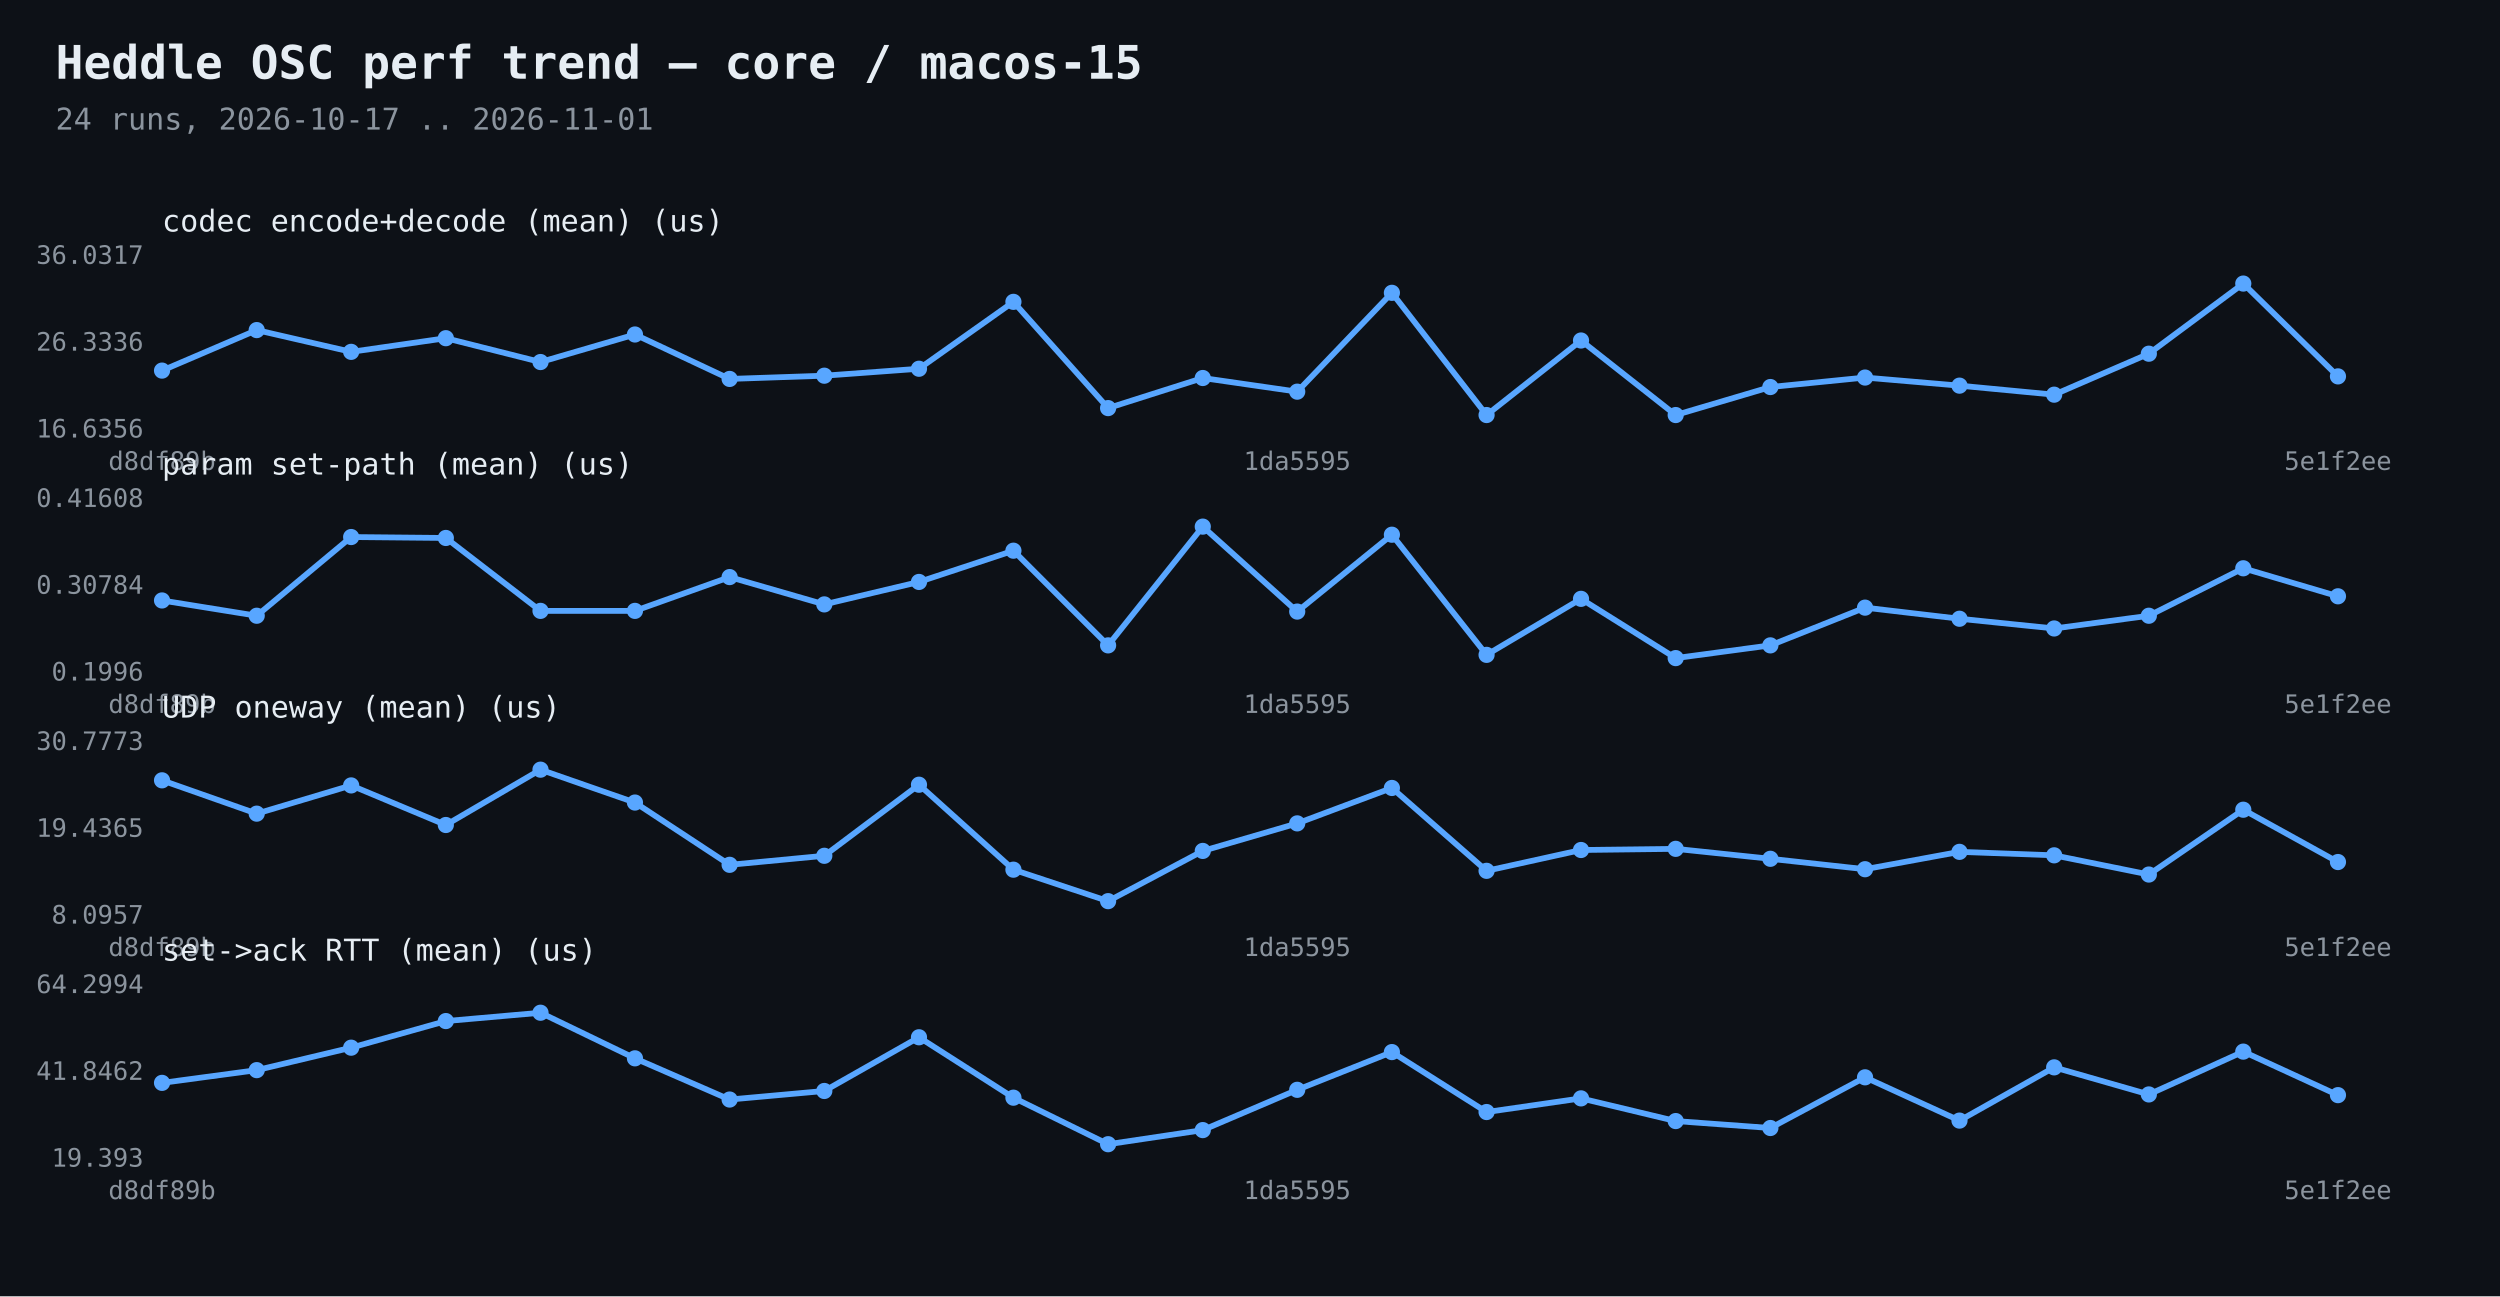
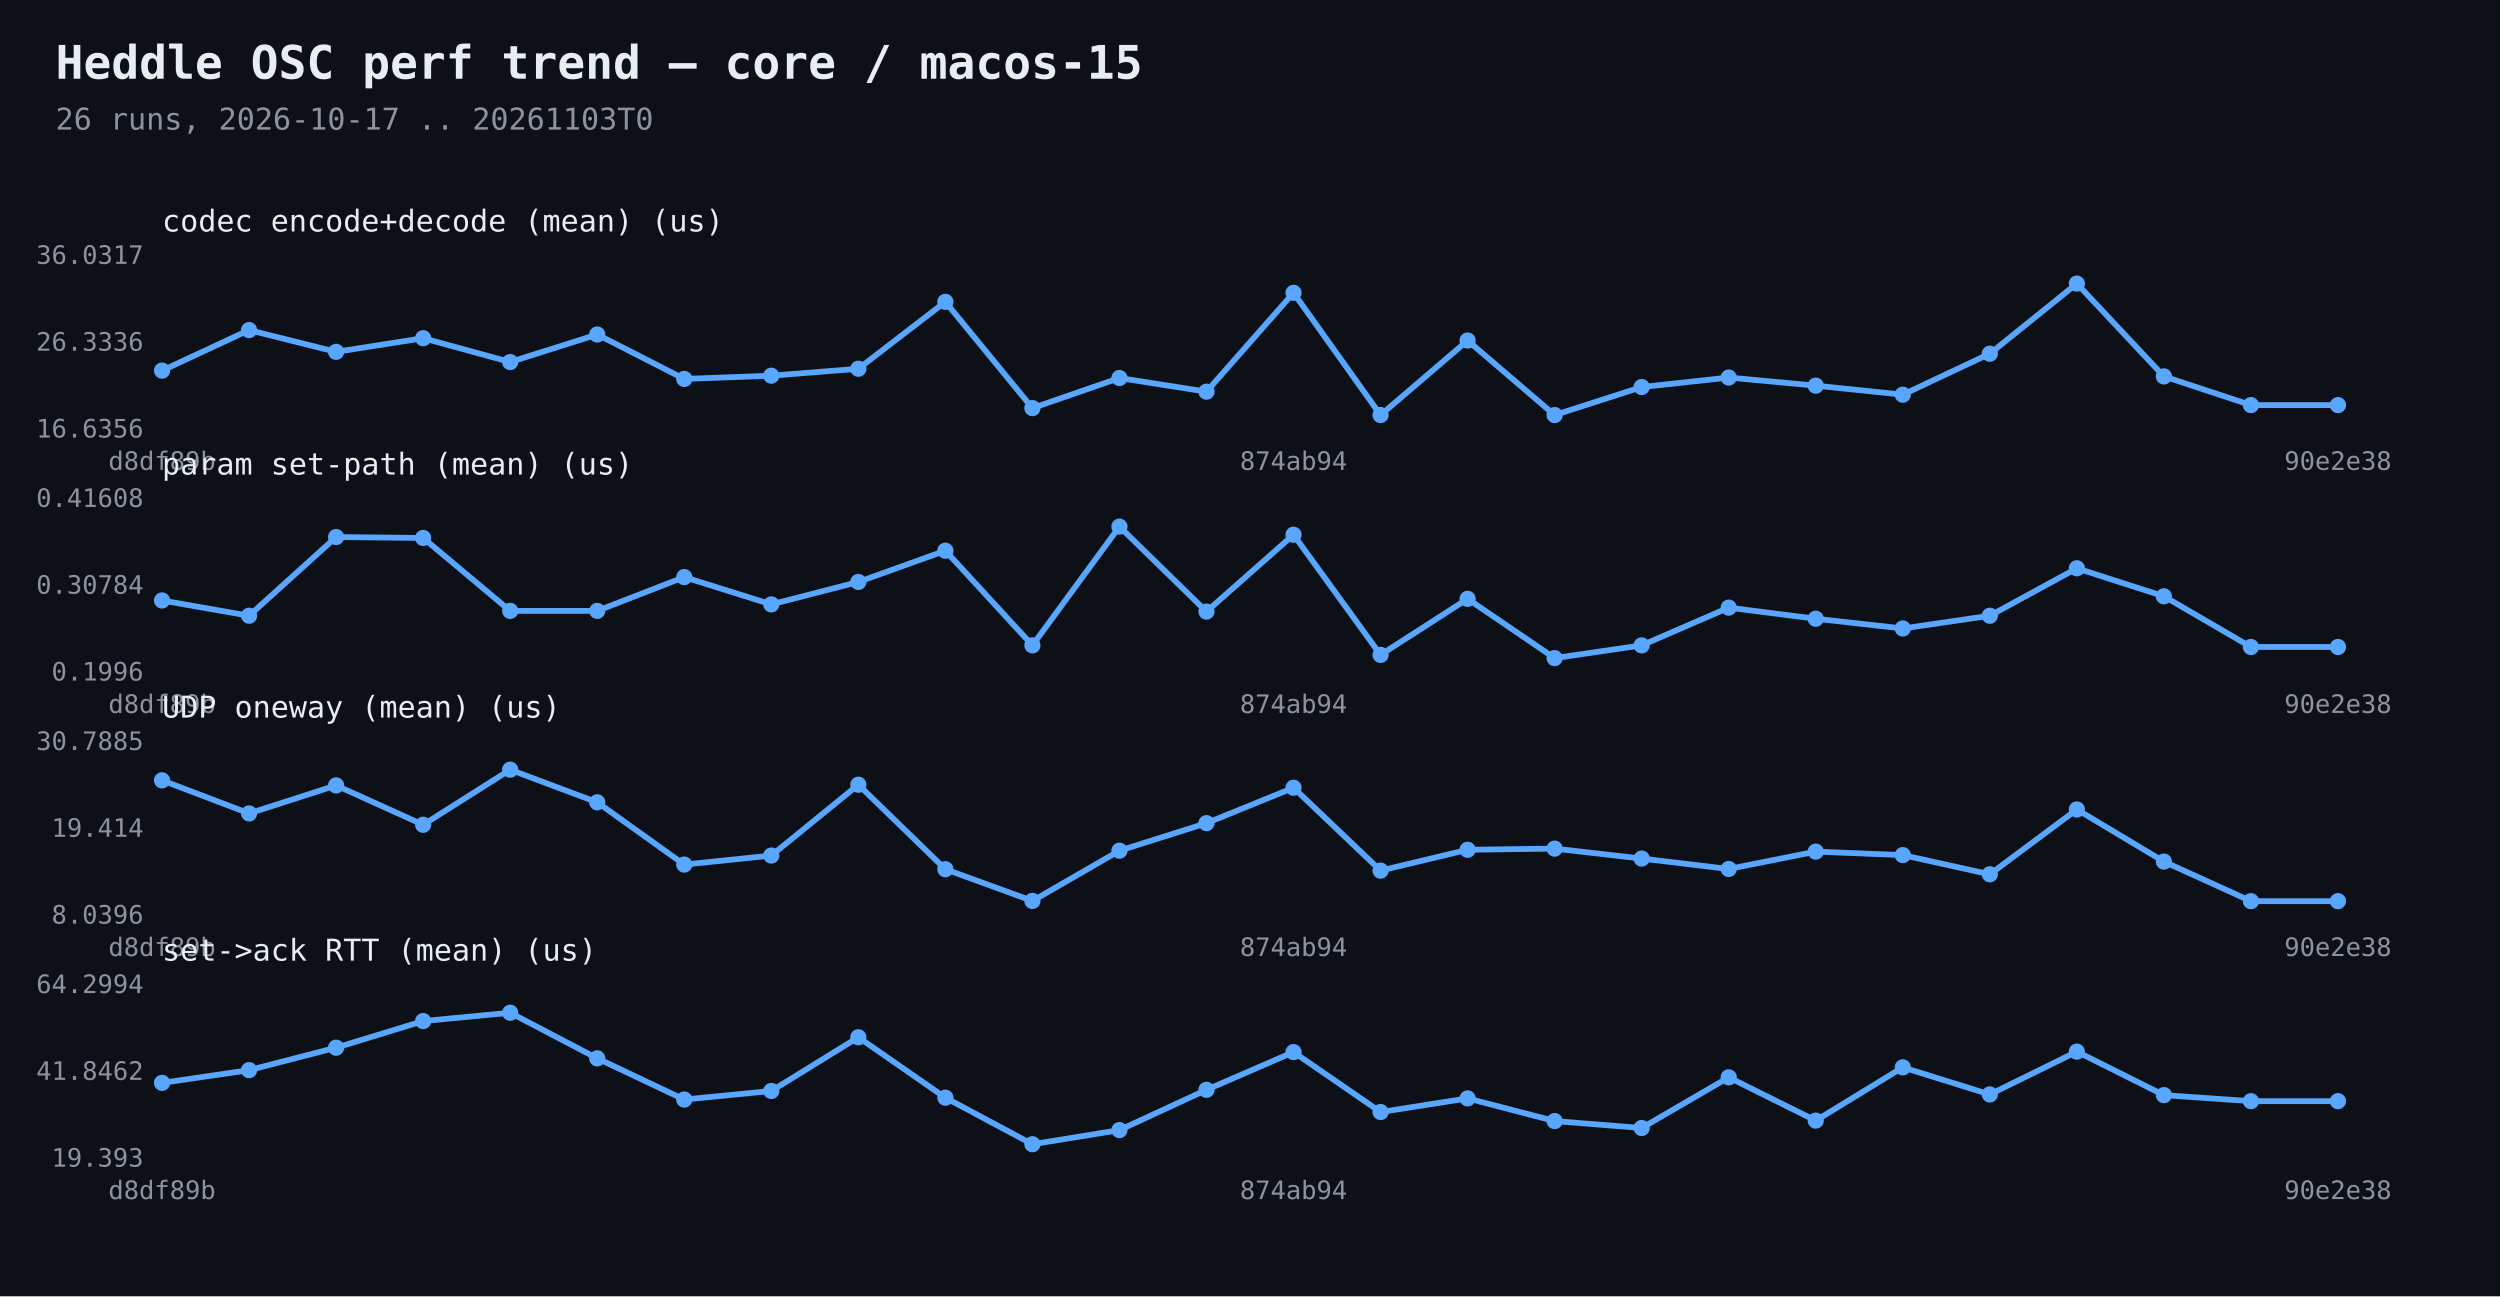
<svg xmlns="http://www.w3.org/2000/svg" width="1080" height="560" viewBox="0 0 1080 560">
  <rect width="1080" height="560" fill="#0d1117" />
  <text x="24" y="34" fill="#e6edf3" font-family="Consolas,monospace" font-size="20" font-weight="bold">Heddle OSC perf trend — core / macos-15</text>
-   <text x="24" y="56" fill="#8b949e" font-family="Consolas,monospace" font-size="13">24 runs, 2026-10-17 .. 2026-11-01</text>
-   <polyline points="70.0,160.1 110.9,142.6 151.7,152.0 192.6,146.1 233.5,156.4 274.3,144.5 315.2,163.7 356.1,162.3 397.0,159.3 437.8,130.4 478.7,176.3 519.6,163.3 560.4,169.2 601.3,126.5 642.2,179.3 683.0,147.1 723.9,179.3 764.8,167.2 805.7,163.1 846.5,166.6 887.4,170.5 928.3,152.8 969.1,122.5 1010.0,162.6" fill="none" stroke="#58a6ff" stroke-width="2.5" />
+   <text x="24" y="56" fill="#8b949e" font-family="Consolas,monospace" font-size="13">26 runs, 2026-10-17 .. 20261103T0</text>
+   <polyline points="70.0,160.1 107.6,142.6 145.2,152.0 182.8,146.1 220.4,156.4 258.0,144.5 295.6,163.7 333.2,162.3 370.8,159.3 408.4,130.4 446.0,176.3 483.6,163.3 521.2,169.2 558.8,126.5 596.4,179.3 634.0,147.1 671.6,179.3 709.2,167.2 746.8,163.1 784.4,166.6 822.0,170.5 859.6,152.8 897.2,122.5 934.8,162.6 972.4,175.0 1010.0,175.0" fill="none" stroke="#58a6ff" stroke-width="2.5" />
  <circle cx="70.0" cy="160.1" r="3.5" fill="#58a6ff" />
-   <circle cx="110.9" cy="142.6" r="3.5" fill="#58a6ff" />
-   <circle cx="151.7" cy="152.0" r="3.5" fill="#58a6ff" />
-   <circle cx="192.6" cy="146.1" r="3.5" fill="#58a6ff" />
-   <circle cx="233.5" cy="156.4" r="3.5" fill="#58a6ff" />
-   <circle cx="274.3" cy="144.5" r="3.5" fill="#58a6ff" />
-   <circle cx="315.2" cy="163.7" r="3.5" fill="#58a6ff" />
-   <circle cx="356.1" cy="162.3" r="3.5" fill="#58a6ff" />
-   <circle cx="397.0" cy="159.3" r="3.5" fill="#58a6ff" />
-   <circle cx="437.8" cy="130.4" r="3.5" fill="#58a6ff" />
-   <circle cx="478.7" cy="176.3" r="3.5" fill="#58a6ff" />
-   <circle cx="519.6" cy="163.3" r="3.5" fill="#58a6ff" />
-   <circle cx="560.4" cy="169.2" r="3.5" fill="#58a6ff" />
-   <circle cx="601.3" cy="126.5" r="3.5" fill="#58a6ff" />
-   <circle cx="642.2" cy="179.3" r="3.5" fill="#58a6ff" />
-   <circle cx="683.0" cy="147.1" r="3.5" fill="#58a6ff" />
-   <circle cx="723.9" cy="179.3" r="3.5" fill="#58a6ff" />
-   <circle cx="764.8" cy="167.2" r="3.5" fill="#58a6ff" />
-   <circle cx="805.7" cy="163.1" r="3.5" fill="#58a6ff" />
-   <circle cx="846.5" cy="166.6" r="3.5" fill="#58a6ff" />
-   <circle cx="887.4" cy="170.5" r="3.5" fill="#58a6ff" />
-   <circle cx="928.3" cy="152.8" r="3.5" fill="#58a6ff" />
-   <circle cx="969.1" cy="122.5" r="3.5" fill="#58a6ff" />
-   <circle cx="1010.0" cy="162.6" r="3.5" fill="#58a6ff" />
+   <circle cx="107.6" cy="142.6" r="3.5" fill="#58a6ff" />
+   <circle cx="145.2" cy="152.0" r="3.5" fill="#58a6ff" />
+   <circle cx="182.8" cy="146.1" r="3.5" fill="#58a6ff" />
+   <circle cx="220.4" cy="156.4" r="3.5" fill="#58a6ff" />
+   <circle cx="258.0" cy="144.5" r="3.5" fill="#58a6ff" />
+   <circle cx="295.6" cy="163.7" r="3.5" fill="#58a6ff" />
+   <circle cx="333.2" cy="162.3" r="3.5" fill="#58a6ff" />
+   <circle cx="370.8" cy="159.3" r="3.5" fill="#58a6ff" />
+   <circle cx="408.4" cy="130.4" r="3.5" fill="#58a6ff" />
+   <circle cx="446.0" cy="176.3" r="3.5" fill="#58a6ff" />
+   <circle cx="483.6" cy="163.3" r="3.5" fill="#58a6ff" />
+   <circle cx="521.2" cy="169.2" r="3.5" fill="#58a6ff" />
+   <circle cx="558.8" cy="126.5" r="3.5" fill="#58a6ff" />
+   <circle cx="596.4" cy="179.3" r="3.5" fill="#58a6ff" />
+   <circle cx="634.0" cy="147.1" r="3.5" fill="#58a6ff" />
+   <circle cx="671.6" cy="179.3" r="3.5" fill="#58a6ff" />
+   <circle cx="709.2" cy="167.2" r="3.5" fill="#58a6ff" />
+   <circle cx="746.8" cy="163.1" r="3.5" fill="#58a6ff" />
+   <circle cx="784.4" cy="166.6" r="3.5" fill="#58a6ff" />
+   <circle cx="822.0" cy="170.5" r="3.5" fill="#58a6ff" />
+   <circle cx="859.6" cy="152.8" r="3.5" fill="#58a6ff" />
+   <circle cx="897.2" cy="122.5" r="3.5" fill="#58a6ff" />
+   <circle cx="934.8" cy="162.6" r="3.5" fill="#58a6ff" />
+   <circle cx="972.4" cy="175.0" r="3.5" fill="#58a6ff" />
+   <circle cx="1010.0" cy="175.0" r="3.5" fill="#58a6ff" />
  <text x="62" y="189.0" fill="#8b949e" font-family="Consolas,monospace" font-size="11" text-anchor="end">16.6356</text>
  <text x="62" y="151.5" fill="#8b949e" font-family="Consolas,monospace" font-size="11" text-anchor="end">26.3336</text>
  <text x="62" y="114.0" fill="#8b949e" font-family="Consolas,monospace" font-size="11" text-anchor="end">36.0317</text>
  <text x="70.0" y="203" fill="#8b949e" font-family="Consolas,monospace" font-size="11" text-anchor="middle">d8df89b</text>
-   <text x="560.4" y="203" fill="#8b949e" font-family="Consolas,monospace" font-size="11" text-anchor="middle">1da5595</text>
-   <text x="1010.0" y="203" fill="#8b949e" font-family="Consolas,monospace" font-size="11" text-anchor="middle">5e1f2ee</text>
+   <text x="558.8" y="203" fill="#8b949e" font-family="Consolas,monospace" font-size="11" text-anchor="middle">874ab94</text>
+   <text x="1010.0" y="203" fill="#8b949e" font-family="Consolas,monospace" font-size="11" text-anchor="middle">90e2e38</text>
  <text x="70" y="100" fill="#e6edf3" font-family="Consolas,monospace" font-size="13">codec encode+decode (mean)  (us)</text>
-   <polyline points="70.0,259.4 110.9,266.0 151.7,232.0 192.6,232.4 233.5,263.9 274.3,263.9 315.2,249.3 356.1,261.1 397.0,251.4 437.8,237.9 478.7,278.8 519.6,227.5 560.4,264.2 601.3,231.0 642.2,282.9 683.0,258.7 723.9,284.3 764.8,278.8 805.7,262.5 846.5,267.3 887.4,271.5 928.3,266.0 969.1,245.5 1010.0,257.6" fill="none" stroke="#58a6ff" stroke-width="2.5" />
+   <polyline points="70.0,259.4 107.6,266.0 145.2,232.0 182.8,232.4 220.4,263.9 258.0,263.9 295.6,249.3 333.2,261.1 370.8,251.4 408.4,237.9 446.0,278.8 483.6,227.5 521.2,264.2 558.8,231.0 596.4,282.9 634.0,258.7 671.6,284.3 709.2,278.8 746.8,262.5 784.4,267.3 822.0,271.5 859.6,266.0 897.2,245.5 934.8,257.6 972.4,279.5 1010.0,279.5" fill="none" stroke="#58a6ff" stroke-width="2.5" />
  <circle cx="70.0" cy="259.4" r="3.5" fill="#58a6ff" />
-   <circle cx="110.9" cy="266.0" r="3.5" fill="#58a6ff" />
-   <circle cx="151.7" cy="232.0" r="3.5" fill="#58a6ff" />
-   <circle cx="192.6" cy="232.4" r="3.5" fill="#58a6ff" />
-   <circle cx="233.5" cy="263.9" r="3.5" fill="#58a6ff" />
-   <circle cx="274.3" cy="263.9" r="3.5" fill="#58a6ff" />
-   <circle cx="315.2" cy="249.3" r="3.5" fill="#58a6ff" />
-   <circle cx="356.1" cy="261.1" r="3.5" fill="#58a6ff" />
-   <circle cx="397.0" cy="251.4" r="3.5" fill="#58a6ff" />
-   <circle cx="437.8" cy="237.9" r="3.5" fill="#58a6ff" />
-   <circle cx="478.7" cy="278.8" r="3.5" fill="#58a6ff" />
-   <circle cx="519.6" cy="227.5" r="3.5" fill="#58a6ff" />
-   <circle cx="560.4" cy="264.2" r="3.5" fill="#58a6ff" />
-   <circle cx="601.3" cy="231.0" r="3.5" fill="#58a6ff" />
-   <circle cx="642.2" cy="282.9" r="3.5" fill="#58a6ff" />
-   <circle cx="683.0" cy="258.7" r="3.5" fill="#58a6ff" />
-   <circle cx="723.9" cy="284.3" r="3.5" fill="#58a6ff" />
-   <circle cx="764.8" cy="278.8" r="3.5" fill="#58a6ff" />
-   <circle cx="805.7" cy="262.5" r="3.5" fill="#58a6ff" />
-   <circle cx="846.5" cy="267.3" r="3.5" fill="#58a6ff" />
-   <circle cx="887.4" cy="271.5" r="3.5" fill="#58a6ff" />
-   <circle cx="928.3" cy="266.0" r="3.5" fill="#58a6ff" />
-   <circle cx="969.1" cy="245.5" r="3.5" fill="#58a6ff" />
-   <circle cx="1010.0" cy="257.6" r="3.5" fill="#58a6ff" />
+   <circle cx="107.6" cy="266.0" r="3.5" fill="#58a6ff" />
+   <circle cx="145.2" cy="232.0" r="3.5" fill="#58a6ff" />
+   <circle cx="182.8" cy="232.4" r="3.5" fill="#58a6ff" />
+   <circle cx="220.4" cy="263.9" r="3.5" fill="#58a6ff" />
+   <circle cx="258.0" cy="263.9" r="3.5" fill="#58a6ff" />
+   <circle cx="295.6" cy="249.3" r="3.5" fill="#58a6ff" />
+   <circle cx="333.2" cy="261.1" r="3.5" fill="#58a6ff" />
+   <circle cx="370.8" cy="251.4" r="3.5" fill="#58a6ff" />
+   <circle cx="408.4" cy="237.9" r="3.5" fill="#58a6ff" />
+   <circle cx="446.0" cy="278.8" r="3.5" fill="#58a6ff" />
+   <circle cx="483.6" cy="227.5" r="3.5" fill="#58a6ff" />
+   <circle cx="521.2" cy="264.2" r="3.5" fill="#58a6ff" />
+   <circle cx="558.8" cy="231.0" r="3.5" fill="#58a6ff" />
+   <circle cx="596.4" cy="282.9" r="3.5" fill="#58a6ff" />
+   <circle cx="634.0" cy="258.7" r="3.5" fill="#58a6ff" />
+   <circle cx="671.6" cy="284.3" r="3.5" fill="#58a6ff" />
+   <circle cx="709.2" cy="278.8" r="3.5" fill="#58a6ff" />
+   <circle cx="746.8" cy="262.5" r="3.5" fill="#58a6ff" />
+   <circle cx="784.4" cy="267.3" r="3.5" fill="#58a6ff" />
+   <circle cx="822.0" cy="271.5" r="3.5" fill="#58a6ff" />
+   <circle cx="859.6" cy="266.0" r="3.5" fill="#58a6ff" />
+   <circle cx="897.2" cy="245.5" r="3.5" fill="#58a6ff" />
+   <circle cx="934.8" cy="257.6" r="3.5" fill="#58a6ff" />
+   <circle cx="972.4" cy="279.5" r="3.5" fill="#58a6ff" />
+   <circle cx="1010.0" cy="279.5" r="3.5" fill="#58a6ff" />
  <text x="62" y="294.0" fill="#8b949e" font-family="Consolas,monospace" font-size="11" text-anchor="end">0.1996</text>
  <text x="62" y="256.5" fill="#8b949e" font-family="Consolas,monospace" font-size="11" text-anchor="end">0.30784</text>
  <text x="62" y="219.0" fill="#8b949e" font-family="Consolas,monospace" font-size="11" text-anchor="end">0.41608</text>
  <text x="70.0" y="308" fill="#8b949e" font-family="Consolas,monospace" font-size="11" text-anchor="middle">d8df89b</text>
-   <text x="560.4" y="308" fill="#8b949e" font-family="Consolas,monospace" font-size="11" text-anchor="middle">1da5595</text>
-   <text x="1010.0" y="308" fill="#8b949e" font-family="Consolas,monospace" font-size="11" text-anchor="middle">5e1f2ee</text>
+   <text x="558.8" y="308" fill="#8b949e" font-family="Consolas,monospace" font-size="11" text-anchor="middle">874ab94</text>
+   <text x="1010.0" y="308" fill="#8b949e" font-family="Consolas,monospace" font-size="11" text-anchor="middle">90e2e38</text>
  <text x="70" y="205" fill="#e6edf3" font-family="Consolas,monospace" font-size="13">param set-path (mean)  (us)</text>
-   <polyline points="70.0,337.1 110.9,351.5 151.7,339.3 192.6,356.4 233.5,332.5 274.3,346.7 315.2,373.6 356.1,369.7 397.0,339.0 437.8,375.7 478.7,389.3 519.6,367.6 560.4,355.7 601.3,340.4 642.2,376.2 683.0,367.2 723.9,366.7 764.8,371.0 805.7,375.5 846.5,368.0 887.4,369.5 928.3,377.8 969.1,349.8 1010.0,372.4" fill="none" stroke="#58a6ff" stroke-width="2.5" />
+   <polyline points="70.0,337.1 107.6,351.4 145.2,339.3 182.8,356.3 220.4,332.5 258.0,346.6 295.6,373.5 333.2,369.6 370.8,339.0 408.4,375.5 446.0,389.2 483.6,367.5 521.2,355.6 558.8,340.3 596.4,376.1 634.0,367.1 671.6,366.6 709.2,370.9 746.8,375.4 784.4,367.9 822.0,369.4 859.6,377.7 897.2,349.7 934.8,372.2 972.4,389.3 1010.0,389.3" fill="none" stroke="#58a6ff" stroke-width="2.5" />
  <circle cx="70.0" cy="337.1" r="3.5" fill="#58a6ff" />
-   <circle cx="110.9" cy="351.5" r="3.5" fill="#58a6ff" />
-   <circle cx="151.7" cy="339.3" r="3.5" fill="#58a6ff" />
-   <circle cx="192.6" cy="356.4" r="3.5" fill="#58a6ff" />
-   <circle cx="233.5" cy="332.5" r="3.5" fill="#58a6ff" />
-   <circle cx="274.3" cy="346.7" r="3.5" fill="#58a6ff" />
-   <circle cx="315.2" cy="373.6" r="3.5" fill="#58a6ff" />
-   <circle cx="356.1" cy="369.7" r="3.5" fill="#58a6ff" />
-   <circle cx="397.0" cy="339.0" r="3.5" fill="#58a6ff" />
-   <circle cx="437.8" cy="375.7" r="3.5" fill="#58a6ff" />
-   <circle cx="478.7" cy="389.3" r="3.5" fill="#58a6ff" />
-   <circle cx="519.6" cy="367.6" r="3.5" fill="#58a6ff" />
-   <circle cx="560.4" cy="355.7" r="3.5" fill="#58a6ff" />
-   <circle cx="601.3" cy="340.4" r="3.5" fill="#58a6ff" />
-   <circle cx="642.2" cy="376.2" r="3.5" fill="#58a6ff" />
-   <circle cx="683.0" cy="367.2" r="3.5" fill="#58a6ff" />
-   <circle cx="723.9" cy="366.7" r="3.5" fill="#58a6ff" />
-   <circle cx="764.8" cy="371.0" r="3.5" fill="#58a6ff" />
-   <circle cx="805.7" cy="375.5" r="3.5" fill="#58a6ff" />
-   <circle cx="846.5" cy="368.0" r="3.5" fill="#58a6ff" />
-   <circle cx="887.4" cy="369.5" r="3.5" fill="#58a6ff" />
-   <circle cx="928.3" cy="377.8" r="3.5" fill="#58a6ff" />
-   <circle cx="969.1" cy="349.8" r="3.5" fill="#58a6ff" />
-   <circle cx="1010.0" cy="372.4" r="3.5" fill="#58a6ff" />
-   <text x="62" y="399.0" fill="#8b949e" font-family="Consolas,monospace" font-size="11" text-anchor="end">8.0957</text>
-   <text x="62" y="361.5" fill="#8b949e" font-family="Consolas,monospace" font-size="11" text-anchor="end">19.4365</text>
-   <text x="62" y="324.0" fill="#8b949e" font-family="Consolas,monospace" font-size="11" text-anchor="end">30.7773</text>
+   <circle cx="107.6" cy="351.4" r="3.5" fill="#58a6ff" />
+   <circle cx="145.2" cy="339.3" r="3.5" fill="#58a6ff" />
+   <circle cx="182.8" cy="356.3" r="3.5" fill="#58a6ff" />
+   <circle cx="220.4" cy="332.5" r="3.5" fill="#58a6ff" />
+   <circle cx="258.0" cy="346.6" r="3.5" fill="#58a6ff" />
+   <circle cx="295.6" cy="373.5" r="3.5" fill="#58a6ff" />
+   <circle cx="333.2" cy="369.6" r="3.5" fill="#58a6ff" />
+   <circle cx="370.8" cy="339.0" r="3.5" fill="#58a6ff" />
+   <circle cx="408.4" cy="375.5" r="3.5" fill="#58a6ff" />
+   <circle cx="446.0" cy="389.2" r="3.5" fill="#58a6ff" />
+   <circle cx="483.6" cy="367.5" r="3.5" fill="#58a6ff" />
+   <circle cx="521.2" cy="355.6" r="3.5" fill="#58a6ff" />
+   <circle cx="558.8" cy="340.3" r="3.5" fill="#58a6ff" />
+   <circle cx="596.4" cy="376.1" r="3.5" fill="#58a6ff" />
+   <circle cx="634.0" cy="367.1" r="3.5" fill="#58a6ff" />
+   <circle cx="671.6" cy="366.6" r="3.5" fill="#58a6ff" />
+   <circle cx="709.2" cy="370.9" r="3.5" fill="#58a6ff" />
+   <circle cx="746.8" cy="375.4" r="3.5" fill="#58a6ff" />
+   <circle cx="784.4" cy="367.9" r="3.5" fill="#58a6ff" />
+   <circle cx="822.0" cy="369.4" r="3.5" fill="#58a6ff" />
+   <circle cx="859.6" cy="377.7" r="3.5" fill="#58a6ff" />
+   <circle cx="897.2" cy="349.7" r="3.5" fill="#58a6ff" />
+   <circle cx="934.8" cy="372.2" r="3.5" fill="#58a6ff" />
+   <circle cx="972.4" cy="389.3" r="3.5" fill="#58a6ff" />
+   <circle cx="1010.0" cy="389.3" r="3.5" fill="#58a6ff" />
+   <text x="62" y="399.0" fill="#8b949e" font-family="Consolas,monospace" font-size="11" text-anchor="end">8.0396</text>
+   <text x="62" y="361.5" fill="#8b949e" font-family="Consolas,monospace" font-size="11" text-anchor="end">19.414</text>
+   <text x="62" y="324.0" fill="#8b949e" font-family="Consolas,monospace" font-size="11" text-anchor="end">30.7885</text>
  <text x="70.0" y="413" fill="#8b949e" font-family="Consolas,monospace" font-size="11" text-anchor="middle">d8df89b</text>
-   <text x="560.4" y="413" fill="#8b949e" font-family="Consolas,monospace" font-size="11" text-anchor="middle">1da5595</text>
-   <text x="1010.0" y="413" fill="#8b949e" font-family="Consolas,monospace" font-size="11" text-anchor="middle">5e1f2ee</text>
+   <text x="558.8" y="413" fill="#8b949e" font-family="Consolas,monospace" font-size="11" text-anchor="middle">874ab94</text>
+   <text x="1010.0" y="413" fill="#8b949e" font-family="Consolas,monospace" font-size="11" text-anchor="middle">90e2e38</text>
  <text x="70" y="310" fill="#e6edf3" font-family="Consolas,monospace" font-size="13">UDP oneway (mean)  (us)</text>
-   <polyline points="70.0,467.8 110.9,462.3 151.7,452.6 192.6,441.1 233.5,437.5 274.3,457.2 315.2,475.0 356.1,471.3 397.0,448.1 437.8,474.2 478.7,494.3 519.6,488.2 560.4,470.8 601.3,454.5 642.2,480.4 683.0,474.5 723.9,484.3 764.8,487.3 805.7,465.4 846.5,484.1 887.4,461.1 928.3,472.8 969.1,454.3 1010.0,473.1" fill="none" stroke="#58a6ff" stroke-width="2.5" />
+   <polyline points="70.0,467.8 107.6,462.3 145.2,452.6 182.8,441.1 220.4,437.5 258.0,457.2 295.6,475.0 333.2,471.3 370.8,448.1 408.4,474.2 446.0,494.3 483.6,488.2 521.2,470.8 558.8,454.5 596.4,480.4 634.0,474.5 671.6,484.3 709.2,487.3 746.8,465.4 784.4,484.1 822.0,461.1 859.6,472.8 897.2,454.3 934.8,473.1 972.4,475.7 1010.0,475.7" fill="none" stroke="#58a6ff" stroke-width="2.5" />
  <circle cx="70.0" cy="467.8" r="3.5" fill="#58a6ff" />
-   <circle cx="110.9" cy="462.3" r="3.5" fill="#58a6ff" />
-   <circle cx="151.7" cy="452.6" r="3.5" fill="#58a6ff" />
-   <circle cx="192.6" cy="441.1" r="3.5" fill="#58a6ff" />
-   <circle cx="233.5" cy="437.5" r="3.5" fill="#58a6ff" />
-   <circle cx="274.3" cy="457.2" r="3.5" fill="#58a6ff" />
-   <circle cx="315.2" cy="475.0" r="3.5" fill="#58a6ff" />
-   <circle cx="356.1" cy="471.3" r="3.5" fill="#58a6ff" />
-   <circle cx="397.0" cy="448.1" r="3.5" fill="#58a6ff" />
-   <circle cx="437.8" cy="474.2" r="3.5" fill="#58a6ff" />
-   <circle cx="478.7" cy="494.3" r="3.5" fill="#58a6ff" />
-   <circle cx="519.6" cy="488.2" r="3.5" fill="#58a6ff" />
-   <circle cx="560.4" cy="470.8" r="3.5" fill="#58a6ff" />
-   <circle cx="601.3" cy="454.5" r="3.5" fill="#58a6ff" />
-   <circle cx="642.2" cy="480.4" r="3.5" fill="#58a6ff" />
-   <circle cx="683.0" cy="474.5" r="3.5" fill="#58a6ff" />
-   <circle cx="723.9" cy="484.3" r="3.5" fill="#58a6ff" />
-   <circle cx="764.8" cy="487.3" r="3.5" fill="#58a6ff" />
-   <circle cx="805.7" cy="465.4" r="3.5" fill="#58a6ff" />
-   <circle cx="846.5" cy="484.1" r="3.5" fill="#58a6ff" />
-   <circle cx="887.4" cy="461.1" r="3.5" fill="#58a6ff" />
-   <circle cx="928.3" cy="472.8" r="3.5" fill="#58a6ff" />
-   <circle cx="969.1" cy="454.3" r="3.5" fill="#58a6ff" />
-   <circle cx="1010.0" cy="473.1" r="3.5" fill="#58a6ff" />
+   <circle cx="107.6" cy="462.3" r="3.5" fill="#58a6ff" />
+   <circle cx="145.2" cy="452.6" r="3.5" fill="#58a6ff" />
+   <circle cx="182.8" cy="441.1" r="3.5" fill="#58a6ff" />
+   <circle cx="220.4" cy="437.5" r="3.5" fill="#58a6ff" />
+   <circle cx="258.0" cy="457.2" r="3.5" fill="#58a6ff" />
+   <circle cx="295.6" cy="475.0" r="3.5" fill="#58a6ff" />
+   <circle cx="333.2" cy="471.3" r="3.5" fill="#58a6ff" />
+   <circle cx="370.8" cy="448.1" r="3.5" fill="#58a6ff" />
+   <circle cx="408.4" cy="474.2" r="3.5" fill="#58a6ff" />
+   <circle cx="446.0" cy="494.3" r="3.5" fill="#58a6ff" />
+   <circle cx="483.6" cy="488.2" r="3.5" fill="#58a6ff" />
+   <circle cx="521.2" cy="470.8" r="3.5" fill="#58a6ff" />
+   <circle cx="558.8" cy="454.5" r="3.5" fill="#58a6ff" />
+   <circle cx="596.4" cy="480.4" r="3.5" fill="#58a6ff" />
+   <circle cx="634.0" cy="474.5" r="3.5" fill="#58a6ff" />
+   <circle cx="671.6" cy="484.3" r="3.5" fill="#58a6ff" />
+   <circle cx="709.2" cy="487.3" r="3.5" fill="#58a6ff" />
+   <circle cx="746.8" cy="465.4" r="3.5" fill="#58a6ff" />
+   <circle cx="784.4" cy="484.1" r="3.5" fill="#58a6ff" />
+   <circle cx="822.0" cy="461.1" r="3.5" fill="#58a6ff" />
+   <circle cx="859.6" cy="472.8" r="3.5" fill="#58a6ff" />
+   <circle cx="897.2" cy="454.3" r="3.5" fill="#58a6ff" />
+   <circle cx="934.8" cy="473.1" r="3.5" fill="#58a6ff" />
+   <circle cx="972.4" cy="475.7" r="3.5" fill="#58a6ff" />
+   <circle cx="1010.0" cy="475.7" r="3.5" fill="#58a6ff" />
  <text x="62" y="504.0" fill="#8b949e" font-family="Consolas,monospace" font-size="11" text-anchor="end">19.393</text>
  <text x="62" y="466.5" fill="#8b949e" font-family="Consolas,monospace" font-size="11" text-anchor="end">41.8462</text>
  <text x="62" y="429.0" fill="#8b949e" font-family="Consolas,monospace" font-size="11" text-anchor="end">64.2994</text>
  <text x="70.0" y="518" fill="#8b949e" font-family="Consolas,monospace" font-size="11" text-anchor="middle">d8df89b</text>
-   <text x="560.4" y="518" fill="#8b949e" font-family="Consolas,monospace" font-size="11" text-anchor="middle">1da5595</text>
-   <text x="1010.0" y="518" fill="#8b949e" font-family="Consolas,monospace" font-size="11" text-anchor="middle">5e1f2ee</text>
+   <text x="558.8" y="518" fill="#8b949e" font-family="Consolas,monospace" font-size="11" text-anchor="middle">874ab94</text>
+   <text x="1010.0" y="518" fill="#8b949e" font-family="Consolas,monospace" font-size="11" text-anchor="middle">90e2e38</text>
  <text x="70" y="415" fill="#e6edf3" font-family="Consolas,monospace" font-size="13">set-&gt;ack RTT (mean)  (us)</text>
</svg>
